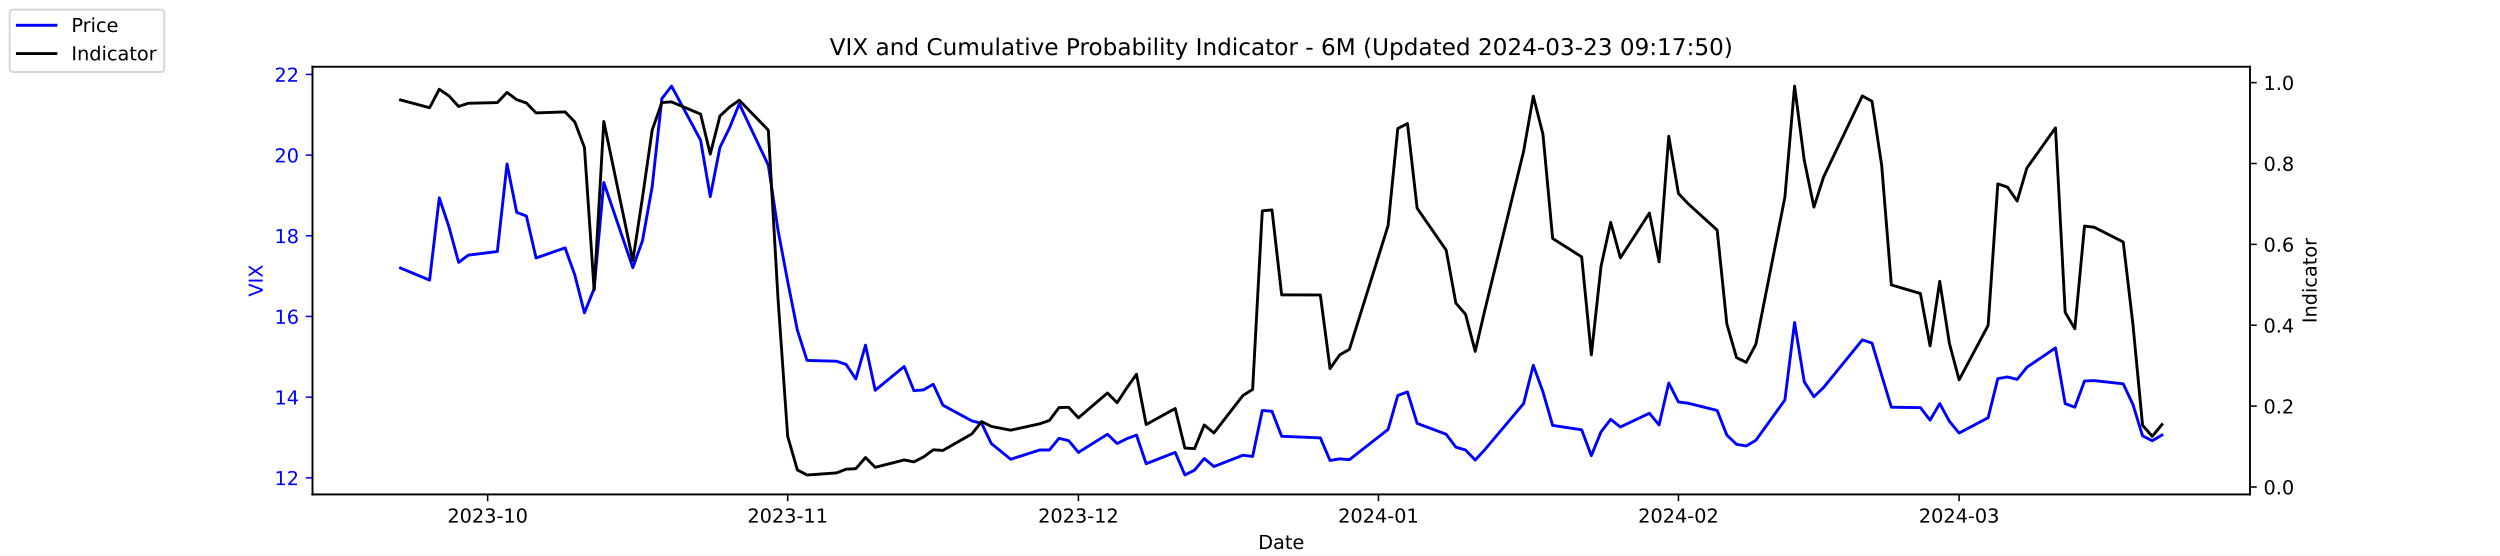
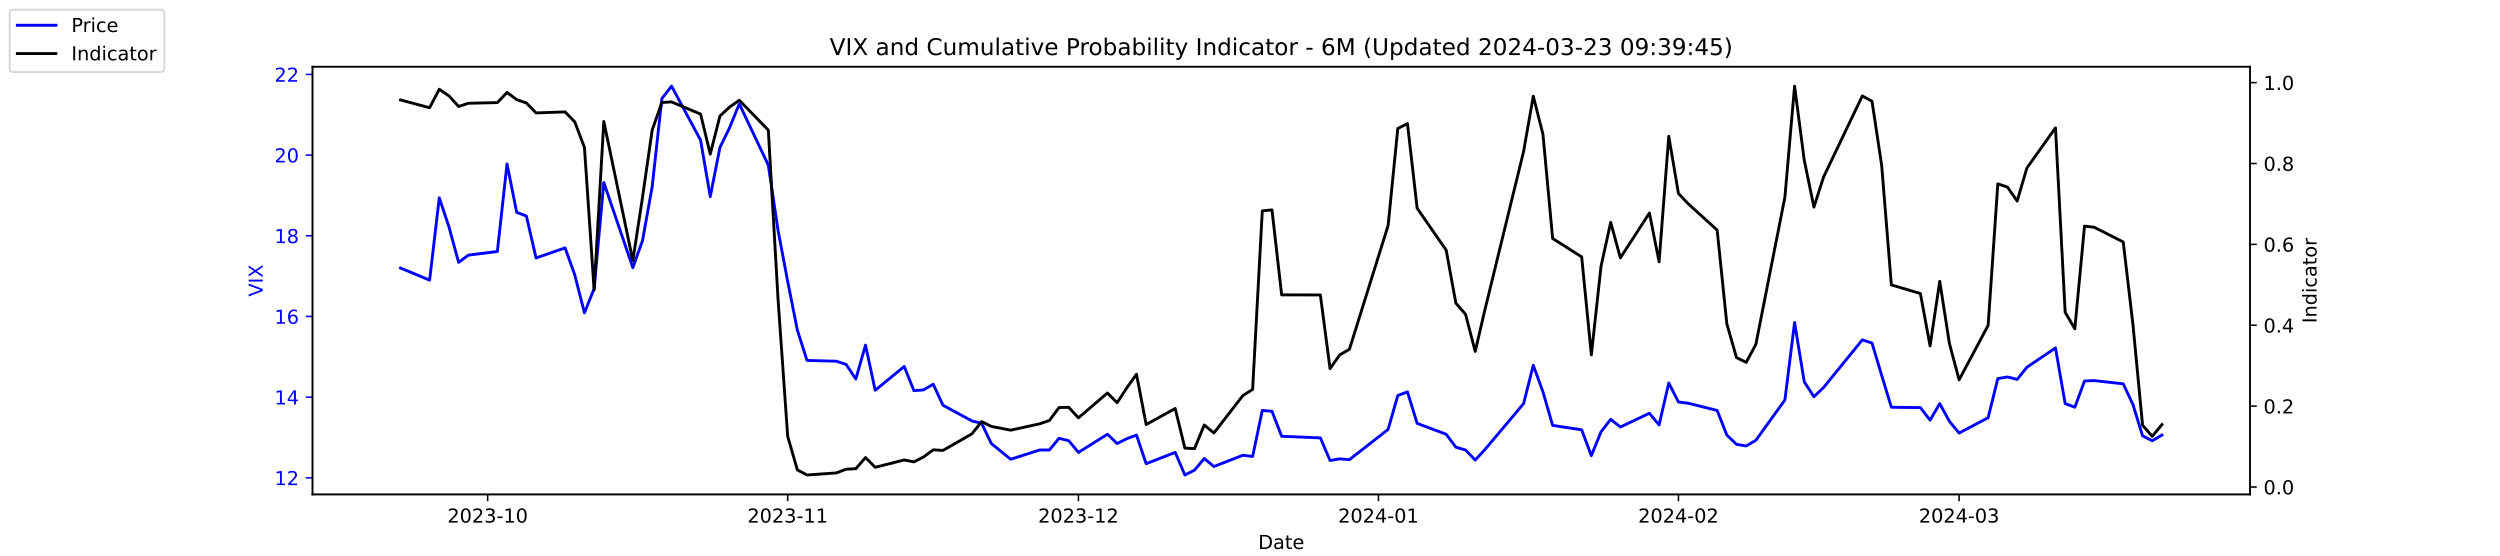
<svg xmlns="http://www.w3.org/2000/svg" xmlns:xlink="http://www.w3.org/1999/xlink" width="1296pt" height="288pt" viewBox="0 0 1296 288" version="1.1">
  <defs>
    <style type="text/css">*{stroke-linejoin: round; stroke-linecap: butt}</style>
  </defs>
  <g id="figure_1">
    <g id="patch_1">
      <path d="M 0 288  L 1296 288  L 1296 0  L 0 0  z " style="fill: #ffffff" />
    </g>
    <g id="axes_1">
      <g id="patch_2">
        <path d="M 162 256.32  L 1166.4 256.32  L 1166.4 34.56  L 162 34.56  z " style="fill: #ffffff" />
      </g>
      <g id="matplotlib.axis_1">
        <g id="xtick_1">
          <g id="line2d_1">
            <defs>
-               <path id="m0a52311846" d="M 0 0  L 0 3.5  " style="stroke: #000000; stroke-width: 0.8" />
+               <path id="mcc77d814f0" d="M 0 0  L 0 3.5  " style="stroke: #000000; stroke-width: 0.8" />
            </defs>
            <g>
-               <use xlink:href="#m0a52311846" x="252.807" y="256.32" style="stroke: #000000; stroke-width: 0.8" />
+               <use xlink:href="#mcc77d814f0" x="252.807" y="256.32" style="stroke: #000000; stroke-width: 0.8" />
            </g>
          </g>
          <g id="text_1">
            <g transform="translate(231.916 270.9184) scale(0.1 -0.1)">
              <defs>
                <path id="DejaVuSans-32" d="M 1228 531  L 3431 531  L 3431 0  L 469 0  L 469 531  Q 828 903 1448 1529  Q 2069 2156 2228 2338  Q 2531 2678 2651 2914  Q 2772 3150 2772 3378  Q 2772 3750 2511 3984  Q 2250 4219 1831 4219  Q 1534 4219 1204 4116  Q 875 4013 500 3803  L 500 4441  Q 881 4594 1212 4672  Q 1544 4750 1819 4750  Q 2544 4750 2975 4387  Q 3406 4025 3406 3419  Q 3406 3131 3298 2873  Q 3191 2616 2906 2266  Q 2828 2175 2409 1742  Q 1991 1309 1228 531  z " transform="scale(0.015625)" />
                <path id="DejaVuSans-30" d="M 2034 4250  Q 1547 4250 1301 3770  Q 1056 3291 1056 2328  Q 1056 1369 1301 889  Q 1547 409 2034 409  Q 2525 409 2770 889  Q 3016 1369 3016 2328  Q 3016 3291 2770 3770  Q 2525 4250 2034 4250  z M 2034 4750  Q 2819 4750 3233 4129  Q 3647 3509 3647 2328  Q 3647 1150 3233 529  Q 2819 -91 2034 -91  Q 1250 -91 836 529  Q 422 1150 422 2328  Q 422 3509 836 4129  Q 1250 4750 2034 4750  z " transform="scale(0.015625)" />
                <path id="DejaVuSans-33" d="M 2597 2516  Q 3050 2419 3304 2112  Q 3559 1806 3559 1356  Q 3559 666 3084 287  Q 2609 -91 1734 -91  Q 1441 -91 1130 -33  Q 819 25 488 141  L 488 750  Q 750 597 1062 519  Q 1375 441 1716 441  Q 2309 441 2620 675  Q 2931 909 2931 1356  Q 2931 1769 2642 2001  Q 2353 2234 1838 2234  L 1294 2234  L 1294 2753  L 1863 2753  Q 2328 2753 2575 2939  Q 2822 3125 2822 3475  Q 2822 3834 2567 4026  Q 2313 4219 1838 4219  Q 1578 4219 1281 4162  Q 984 4106 628 3988  L 628 4550  Q 988 4650 1302 4700  Q 1616 4750 1894 4750  Q 2613 4750 3031 4423  Q 3450 4097 3450 3541  Q 3450 3153 3228 2886  Q 3006 2619 2597 2516  z " transform="scale(0.015625)" />
                <path id="DejaVuSans-2d" d="M 313 2009  L 1997 2009  L 1997 1497  L 313 1497  L 313 2009  z " transform="scale(0.015625)" />
                <path id="DejaVuSans-31" d="M 794 531  L 1825 531  L 1825 4091  L 703 3866  L 703 4441  L 1819 4666  L 2450 4666  L 2450 531  L 3481 531  L 3481 0  L 794 0  L 794 531  z " transform="scale(0.015625)" />
              </defs>
              <use xlink:href="#DejaVuSans-32" />
              <use xlink:href="#DejaVuSans-30" x="63.623" />
              <use xlink:href="#DejaVuSans-32" x="127.246" />
              <use xlink:href="#DejaVuSans-33" x="190.869" />
              <use xlink:href="#DejaVuSans-2d" x="254.492" />
              <use xlink:href="#DejaVuSans-31" x="290.576" />
              <use xlink:href="#DejaVuSans-30" x="354.199" />
            </g>
          </g>
        </g>
        <g id="xtick_2">
          <g id="line2d_2">
            <g>
-               <use xlink:href="#m0a52311846" x="408.334" y="256.32" style="stroke: #000000; stroke-width: 0.8" />
+               <use xlink:href="#mcc77d814f0" x="408.334" y="256.32" style="stroke: #000000; stroke-width: 0.8" />
            </g>
          </g>
          <g id="text_2">
            <g transform="translate(387.4425 270.9184) scale(0.1 -0.1)">
              <use xlink:href="#DejaVuSans-32" />
              <use xlink:href="#DejaVuSans-30" x="63.623" />
              <use xlink:href="#DejaVuSans-32" x="127.246" />
              <use xlink:href="#DejaVuSans-33" x="190.869" />
              <use xlink:href="#DejaVuSans-2d" x="254.492" />
              <use xlink:href="#DejaVuSans-31" x="290.576" />
              <use xlink:href="#DejaVuSans-31" x="354.199" />
            </g>
          </g>
        </g>
        <g id="xtick_3">
          <g id="line2d_3">
            <g>
-               <use xlink:href="#m0a52311846" x="559.052" y="256.32" style="stroke: #000000; stroke-width: 0.8" />
+               <use xlink:href="#mcc77d814f0" x="559.052" y="256.32" style="stroke: #000000; stroke-width: 0.8" />
            </g>
          </g>
          <g id="text_3">
            <g transform="translate(538.161 270.9184) scale(0.1 -0.1)">
              <use xlink:href="#DejaVuSans-32" />
              <use xlink:href="#DejaVuSans-30" x="63.623" />
              <use xlink:href="#DejaVuSans-32" x="127.246" />
              <use xlink:href="#DejaVuSans-33" x="190.869" />
              <use xlink:href="#DejaVuSans-2d" x="254.492" />
              <use xlink:href="#DejaVuSans-31" x="290.576" />
              <use xlink:href="#DejaVuSans-32" x="354.199" />
            </g>
          </g>
        </g>
        <g id="xtick_4">
          <g id="line2d_4">
            <g>
-               <use xlink:href="#m0a52311846" x="714.579" y="256.32" style="stroke: #000000; stroke-width: 0.8" />
+               <use xlink:href="#mcc77d814f0" x="714.579" y="256.32" style="stroke: #000000; stroke-width: 0.8" />
            </g>
          </g>
          <g id="text_4">
            <g transform="translate(693.6875 270.9184) scale(0.1 -0.1)">
              <defs>
                <path id="DejaVuSans-34" d="M 2419 4116  L 825 1625  L 2419 1625  L 2419 4116  z M 2253 4666  L 3047 4666  L 3047 1625  L 3713 1625  L 3713 1100  L 3047 1100  L 3047 0  L 2419 0  L 2419 1100  L 313 1100  L 313 1709  L 2253 4666  z " transform="scale(0.015625)" />
              </defs>
              <use xlink:href="#DejaVuSans-32" />
              <use xlink:href="#DejaVuSans-30" x="63.623" />
              <use xlink:href="#DejaVuSans-32" x="127.246" />
              <use xlink:href="#DejaVuSans-34" x="190.869" />
              <use xlink:href="#DejaVuSans-2d" x="254.492" />
              <use xlink:href="#DejaVuSans-30" x="290.576" />
              <use xlink:href="#DejaVuSans-31" x="354.199" />
            </g>
          </g>
        </g>
        <g id="xtick_5">
          <g id="line2d_5">
            <g>
-               <use xlink:href="#m0a52311846" x="870.105" y="256.32" style="stroke: #000000; stroke-width: 0.8" />
+               <use xlink:href="#mcc77d814f0" x="870.105" y="256.32" style="stroke: #000000; stroke-width: 0.8" />
            </g>
          </g>
          <g id="text_5">
            <g transform="translate(849.2139 270.9184) scale(0.1 -0.1)">
              <use xlink:href="#DejaVuSans-32" />
              <use xlink:href="#DejaVuSans-30" x="63.623" />
              <use xlink:href="#DejaVuSans-32" x="127.246" />
              <use xlink:href="#DejaVuSans-34" x="190.869" />
              <use xlink:href="#DejaVuSans-2d" x="254.492" />
              <use xlink:href="#DejaVuSans-30" x="290.576" />
              <use xlink:href="#DejaVuSans-32" x="354.199" />
            </g>
          </g>
        </g>
        <g id="xtick_6">
          <g id="line2d_6">
            <g>
-               <use xlink:href="#m0a52311846" x="1015.598" y="256.32" style="stroke: #000000; stroke-width: 0.8" />
+               <use xlink:href="#mcc77d814f0" x="1015.598" y="256.32" style="stroke: #000000; stroke-width: 0.8" />
            </g>
          </g>
          <g id="text_6">
            <g transform="translate(994.7064 270.9184) scale(0.1 -0.1)">
              <use xlink:href="#DejaVuSans-32" />
              <use xlink:href="#DejaVuSans-30" x="63.623" />
              <use xlink:href="#DejaVuSans-32" x="127.246" />
              <use xlink:href="#DejaVuSans-34" x="190.869" />
              <use xlink:href="#DejaVuSans-2d" x="254.492" />
              <use xlink:href="#DejaVuSans-30" x="290.576" />
              <use xlink:href="#DejaVuSans-33" x="354.199" />
            </g>
          </g>
        </g>
        <g id="text_7">
          <g transform="translate(652.2492 284.5966) scale(0.1 -0.1)">
            <defs>
              <path id="DejaVuSans-44" d="M 1259 4147  L 1259 519  L 2022 519  Q 2988 519 3436 956  Q 3884 1394 3884 2338  Q 3884 3275 3436 3711  Q 2988 4147 2022 4147  L 1259 4147  z M 628 4666  L 1925 4666  Q 3281 4666 3915 4102  Q 4550 3538 4550 2338  Q 4550 1131 3912 565  Q 3275 0 1925 0  L 628 0  L 628 4666  z " transform="scale(0.015625)" />
              <path id="DejaVuSans-61" d="M 2194 1759  Q 1497 1759 1228 1600  Q 959 1441 959 1056  Q 959 750 1161 570  Q 1363 391 1709 391  Q 2188 391 2477 730  Q 2766 1069 2766 1631  L 2766 1759  L 2194 1759  z M 3341 1997  L 3341 0  L 2766 0  L 2766 531  Q 2569 213 2275 61  Q 1981 -91 1556 -91  Q 1019 -91 701 211  Q 384 513 384 1019  Q 384 1609 779 1909  Q 1175 2209 1959 2209  L 2766 2209  L 2766 2266  Q 2766 2663 2505 2880  Q 2244 3097 1772 3097  Q 1472 3097 1187 3025  Q 903 2953 641 2809  L 641 3341  Q 956 3463 1253 3523  Q 1550 3584 1831 3584  Q 2591 3584 2966 3190  Q 3341 2797 3341 1997  z " transform="scale(0.015625)" />
              <path id="DejaVuSans-74" d="M 1172 4494  L 1172 3500  L 2356 3500  L 2356 3053  L 1172 3053  L 1172 1153  Q 1172 725 1289 603  Q 1406 481 1766 481  L 2356 481  L 2356 0  L 1766 0  Q 1100 0 847 248  Q 594 497 594 1153  L 594 3053  L 172 3053  L 172 3500  L 594 3500  L 594 4494  L 1172 4494  z " transform="scale(0.015625)" />
              <path id="DejaVuSans-65" d="M 3597 1894  L 3597 1613  L 953 1613  Q 991 1019 1311 708  Q 1631 397 2203 397  Q 2534 397 2845 478  Q 3156 559 3463 722  L 3463 178  Q 3153 47 2828 -22  Q 2503 -91 2169 -91  Q 1331 -91 842 396  Q 353 884 353 1716  Q 353 2575 817 3079  Q 1281 3584 2069 3584  Q 2775 3584 3186 3129  Q 3597 2675 3597 1894  z M 3022 2063  Q 3016 2534 2758 2815  Q 2500 3097 2075 3097  Q 1594 3097 1305 2825  Q 1016 2553 972 2059  L 3022 2063  z " transform="scale(0.015625)" />
            </defs>
            <use xlink:href="#DejaVuSans-44" />
            <use xlink:href="#DejaVuSans-61" x="77.002" />
            <use xlink:href="#DejaVuSans-74" x="138.281" />
            <use xlink:href="#DejaVuSans-65" x="177.49" />
          </g>
        </g>
      </g>
      <g id="matplotlib.axis_2">
        <g id="ytick_1">
          <g id="line2d_7">
            <defs>
-               <path id="m2870373004" d="M 0 0  L -3.5 0  " style="stroke: #0000ff; stroke-width: 0.8" />
+               <path id="m3737233bc5" d="M 0 0  L -3.5 0  " style="stroke: #0000ff; stroke-width: 0.8" />
            </defs>
            <g>
-               <use xlink:href="#m2870373004" x="162" y="247.704" style="fill: #0000ff; stroke: #0000ff; stroke-width: 0.8" />
+               <use xlink:href="#m3737233bc5" x="162" y="247.704" style="fill: #0000ff; stroke: #0000ff; stroke-width: 0.8" />
            </g>
          </g>
          <g id="text_8">
            <g style="fill: #0000ff" transform="translate(142.275 251.5031) scale(0.1 -0.1)">
              <use xlink:href="#DejaVuSans-31" />
              <use xlink:href="#DejaVuSans-32" x="63.623" />
            </g>
          </g>
        </g>
        <g id="ytick_2">
          <g id="line2d_8">
            <g>
-               <use xlink:href="#m2870373004" x="162" y="205.878" style="fill: #0000ff; stroke: #0000ff; stroke-width: 0.8" />
+               <use xlink:href="#m3737233bc5" x="162" y="205.878" style="fill: #0000ff; stroke: #0000ff; stroke-width: 0.8" />
            </g>
          </g>
          <g id="text_9">
            <g style="fill: #0000ff" transform="translate(142.275 209.6774) scale(0.1 -0.1)">
              <use xlink:href="#DejaVuSans-31" />
              <use xlink:href="#DejaVuSans-34" x="63.623" />
            </g>
          </g>
        </g>
        <g id="ytick_3">
          <g id="line2d_9">
            <g>
-               <use xlink:href="#m2870373004" x="162" y="164.052" style="fill: #0000ff; stroke: #0000ff; stroke-width: 0.8" />
+               <use xlink:href="#m3737233bc5" x="162" y="164.052" style="fill: #0000ff; stroke: #0000ff; stroke-width: 0.8" />
            </g>
          </g>
          <g id="text_10">
            <g style="fill: #0000ff" transform="translate(142.275 167.8517) scale(0.1 -0.1)">
              <defs>
                <path id="DejaVuSans-36" d="M 2113 2584  Q 1688 2584 1439 2293  Q 1191 2003 1191 1497  Q 1191 994 1439 701  Q 1688 409 2113 409  Q 2538 409 2786 701  Q 3034 994 3034 1497  Q 3034 2003 2786 2293  Q 2538 2584 2113 2584  z M 3366 4563  L 3366 3988  Q 3128 4100 2886 4159  Q 2644 4219 2406 4219  Q 1781 4219 1451 3797  Q 1122 3375 1075 2522  Q 1259 2794 1537 2939  Q 1816 3084 2150 3084  Q 2853 3084 3261 2657  Q 3669 2231 3669 1497  Q 3669 778 3244 343  Q 2819 -91 2113 -91  Q 1303 -91 875 529  Q 447 1150 447 2328  Q 447 3434 972 4092  Q 1497 4750 2381 4750  Q 2619 4750 2861 4703  Q 3103 4656 3366 4563  z " transform="scale(0.015625)" />
              </defs>
              <use xlink:href="#DejaVuSans-31" />
              <use xlink:href="#DejaVuSans-36" x="63.623" />
            </g>
          </g>
        </g>
        <g id="ytick_4">
          <g id="line2d_10">
            <g>
-               <use xlink:href="#m2870373004" x="162" y="122.227" style="fill: #0000ff; stroke: #0000ff; stroke-width: 0.8" />
+               <use xlink:href="#m3737233bc5" x="162" y="122.227" style="fill: #0000ff; stroke: #0000ff; stroke-width: 0.8" />
            </g>
          </g>
          <g id="text_11">
            <g style="fill: #0000ff" transform="translate(142.275 126.0259) scale(0.1 -0.1)">
              <defs>
                <path id="DejaVuSans-38" d="M 2034 2216  Q 1584 2216 1326 1975  Q 1069 1734 1069 1313  Q 1069 891 1326 650  Q 1584 409 2034 409  Q 2484 409 2743 651  Q 3003 894 3003 1313  Q 3003 1734 2745 1975  Q 2488 2216 2034 2216  z M 1403 2484  Q 997 2584 770 2862  Q 544 3141 544 3541  Q 544 4100 942 4425  Q 1341 4750 2034 4750  Q 2731 4750 3128 4425  Q 3525 4100 3525 3541  Q 3525 3141 3298 2862  Q 3072 2584 2669 2484  Q 3125 2378 3379 2068  Q 3634 1759 3634 1313  Q 3634 634 3220 271  Q 2806 -91 2034 -91  Q 1263 -91 848 271  Q 434 634 434 1313  Q 434 1759 690 2068  Q 947 2378 1403 2484  z M 1172 3481  Q 1172 3119 1398 2916  Q 1625 2713 2034 2713  Q 2441 2713 2670 2916  Q 2900 3119 2900 3481  Q 2900 3844 2670 4047  Q 2441 4250 2034 4250  Q 1625 4250 1398 4047  Q 1172 3844 1172 3481  z " transform="scale(0.015625)" />
              </defs>
              <use xlink:href="#DejaVuSans-31" />
              <use xlink:href="#DejaVuSans-38" x="63.623" />
            </g>
          </g>
        </g>
        <g id="ytick_5">
          <g id="line2d_11">
            <g>
-               <use xlink:href="#m2870373004" x="162" y="80.401" style="fill: #0000ff; stroke: #0000ff; stroke-width: 0.8" />
+               <use xlink:href="#m3737233bc5" x="162" y="80.401" style="fill: #0000ff; stroke: #0000ff; stroke-width: 0.8" />
            </g>
          </g>
          <g id="text_12">
            <g style="fill: #0000ff" transform="translate(142.275 84.2002) scale(0.1 -0.1)">
              <use xlink:href="#DejaVuSans-32" />
              <use xlink:href="#DejaVuSans-30" x="63.623" />
            </g>
          </g>
        </g>
        <g id="ytick_6">
          <g id="line2d_12">
            <g>
-               <use xlink:href="#m2870373004" x="162" y="38.575" style="fill: #0000ff; stroke: #0000ff; stroke-width: 0.8" />
+               <use xlink:href="#m3737233bc5" x="162" y="38.575" style="fill: #0000ff; stroke: #0000ff; stroke-width: 0.8" />
            </g>
          </g>
          <g id="text_13">
            <g style="fill: #0000ff" transform="translate(142.275 42.37447) scale(0.1 -0.1)">
              <use xlink:href="#DejaVuSans-32" />
              <use xlink:href="#DejaVuSans-32" x="63.623" />
            </g>
          </g>
        </g>
        <g id="text_14">
          <g style="fill: #0000ff" transform="translate(136.1953 153.7603) rotate(-90) scale(0.1 -0.1)">
            <defs>
              <path id="DejaVuSans-56" d="M 1831 0  L 50 4666  L 709 4666  L 2188 738  L 3669 4666  L 4325 4666  L 2547 0  L 1831 0  z " transform="scale(0.015625)" />
              <path id="DejaVuSans-49" d="M 628 4666  L 1259 4666  L 1259 0  L 628 0  L 628 4666  z " transform="scale(0.015625)" />
              <path id="DejaVuSans-58" d="M 403 4666  L 1081 4666  L 2241 2931  L 3406 4666  L 4084 4666  L 2584 2425  L 4184 0  L 3506 0  L 2194 1984  L 872 0  L 191 0  L 1856 2491  L 403 4666  z " transform="scale(0.015625)" />
            </defs>
            <use xlink:href="#DejaVuSans-56" />
            <use xlink:href="#DejaVuSans-49" x="68.408" />
            <use xlink:href="#DejaVuSans-58" x="97.9" />
          </g>
        </g>
      </g>
      <g id="line2d_13">
-         <path d="M 207.655 138.957  L 222.705 145.231  L 227.722 102.569  L 232.739 117.626  L 237.756 136.029  L 242.773 132.265  L 257.824 130.383  L 262.841 85.002  L 267.858 110.097  L 272.875 111.979  L 277.892 133.729  L 292.943 128.501  L 297.96 142.512  L 302.977 162.17  L 307.994 149.623  L 313.011 94.622  L 328.062 138.748  L 333.079 124.736  L 338.096 96.713  L 343.113 51.123  L 348.13 44.64  L 363.181 72.663  L 368.198 101.941  L 373.215 76.428  L 378.232 66.18  L 383.249 53.842  L 398.3 85.629  L 403.317 119.299  L 408.334 145.858  L 413.351 171.163  L 418.368 186.847  L 433.628 187.266  L 438.645 188.939  L 443.662 196.467  L 448.679 178.901  L 453.696 202.323  L 468.747 189.984  L 473.764 202.532  L 478.781 202.114  L 483.798 199.186  L 488.815 210.061  L 503.866 218.217  L 508.883 219.472  L 513.9 229.928  L 523.934 238.084  L 538.984 233.274  L 544.001 233.274  L 549.018 227.209  L 554.035 228.464  L 559.052 234.529  L 574.103 225.118  L 579.12 229.928  L 584.137 227.418  L 589.154 225.536  L 594.171 240.384  L 609.222 234.529  L 614.239 246.24  L 619.256 243.73  L 624.273 237.666  L 629.29 241.848  L 644.341 235.993  L 649.358 236.62  L 654.375 212.779  L 659.392 213.198  L 664.409 226.164  L 684.477 227  L 689.494 238.711  L 694.511 237.875  L 699.528 238.293  L 719.596 222.608  L 724.613 205.042  L 729.63 203.159  L 734.647 219.472  L 749.698 225.118  L 754.715 231.81  L 759.732 233.274  L 764.749 238.502  L 769.766 233.065  L 789.834 209.224  L 794.851 189.357  L 799.868 203.159  L 804.885 220.517  L 819.936 222.818  L 824.952 236.202  L 829.969 223.863  L 834.986 217.38  L 840.003 221.354  L 855.054 214.243  L 860.071 220.308  L 865.088 198.559  L 870.105 208.388  L 875.122 209.015  L 890.173 212.779  L 895.19 225.536  L 900.207 230.346  L 905.224 231.183  L 910.241 228.255  L 925.292 207.342  L 930.309 167.189  L 935.326 197.931  L 940.343 205.669  L 945.36 200.859  L 965.428 176.182  L 970.445 177.855  L 975.462 194.585  L 980.479 211.106  L 995.53 211.316  L 1000.547 217.798  L 1005.564 209.224  L 1010.581 218.426  L 1015.598 224.491  L 1030.649 216.544  L 1035.666 196.258  L 1040.683 195.422  L 1045.7 196.677  L 1050.717 190.403  L 1065.559 180.364  L 1070.576 209.224  L 1075.593 211.106  L 1080.61 197.513  L 1085.627 197.304  L 1100.678 198.977  L 1105.695 209.642  L 1110.711 225.955  L 1115.728 228.464  L 1120.745 225.536  " clip-path="url(#p3422d1624d)" style="fill: none; stroke: #0000ff; stroke-width: 1.5; stroke-linecap: square" />
+         <path d="M 207.655 138.957  L 222.705 145.231  L 227.722 102.569  L 232.739 117.626  L 237.756 136.029  L 242.773 132.265  L 257.824 130.383  L 262.841 85.002  L 267.858 110.097  L 272.875 111.979  L 277.892 133.729  L 292.943 128.501  L 297.96 142.512  L 302.977 162.17  L 307.994 149.623  L 313.011 94.622  L 328.062 138.748  L 333.079 124.736  L 338.096 96.713  L 343.113 51.123  L 348.13 44.64  L 363.181 72.663  L 368.198 101.941  L 373.215 76.428  L 378.232 66.18  L 383.249 53.842  L 398.3 85.629  L 403.317 119.299  L 408.334 145.858  L 413.351 171.163  L 418.368 186.847  L 433.628 187.266  L 438.645 188.939  L 443.662 196.467  L 448.679 178.901  L 453.696 202.323  L 468.747 189.984  L 473.764 202.532  L 478.781 202.114  L 483.798 199.186  L 488.815 210.061  L 503.866 218.217  L 508.883 219.472  L 513.9 229.928  L 523.934 238.084  L 538.984 233.274  L 544.001 233.274  L 549.018 227.209  L 554.035 228.464  L 559.052 234.529  L 574.103 225.118  L 579.12 229.928  L 584.137 227.418  L 589.154 225.536  L 594.171 240.384  L 609.222 234.529  L 614.239 246.24  L 619.256 243.73  L 624.273 237.666  L 629.29 241.848  L 644.341 235.993  L 649.358 236.62  L 654.375 212.779  L 659.392 213.198  L 664.409 226.164  L 684.477 227  L 689.494 238.711  L 694.511 237.875  L 699.528 238.293  L 719.596 222.608  L 724.613 205.042  L 729.63 203.159  L 734.647 219.472  L 749.698 225.118  L 754.715 231.81  L 759.732 233.274  L 764.749 238.502  L 769.766 233.065  L 789.834 209.224  L 794.851 189.357  L 799.868 203.159  L 804.885 220.517  L 819.936 222.818  L 824.952 236.202  L 829.969 223.863  L 834.986 217.38  L 840.003 221.354  L 855.054 214.243  L 860.071 220.308  L 865.088 198.559  L 870.105 208.388  L 875.122 209.015  L 890.173 212.779  L 895.19 225.536  L 900.207 230.346  L 905.224 231.183  L 910.241 228.255  L 925.292 207.342  L 930.309 167.189  L 935.326 197.931  L 940.343 205.669  L 945.36 200.859  L 965.428 176.182  L 970.445 177.855  L 975.462 194.585  L 980.479 211.106  L 995.53 211.316  L 1000.547 217.798  L 1005.564 209.224  L 1010.581 218.426  L 1015.598 224.491  L 1030.649 216.544  L 1035.666 196.258  L 1040.683 195.422  L 1045.7 196.677  L 1050.717 190.403  L 1065.559 180.364  L 1070.576 209.224  L 1075.593 211.106  L 1080.61 197.513  L 1085.627 197.304  L 1100.678 198.977  L 1105.695 209.642  L 1110.711 225.955  L 1115.728 228.464  L 1120.745 225.536  " clip-path="url(#p5de578d3ff)" style="fill: none; stroke: #0000ff; stroke-width: 1.5; stroke-linecap: square" />
      </g>
      <g id="patch_3">
        <path d="M 162 256.32  L 162 34.56  " style="fill: none; stroke: #000000; stroke-width: 0.8; stroke-linejoin: miter; stroke-linecap: square" />
      </g>
      <g id="patch_4">
        <path d="M 1166.4 256.32  L 1166.4 34.56  " style="fill: none; stroke: #000000; stroke-width: 0.8; stroke-linejoin: miter; stroke-linecap: square" />
      </g>
      <g id="patch_5">
        <path d="M 162 256.32  L 1166.4 256.32  " style="fill: none; stroke: #000000; stroke-width: 0.8; stroke-linejoin: miter; stroke-linecap: square" />
      </g>
      <g id="patch_6">
        <path d="M 162 34.56  L 1166.4 34.56  " style="fill: none; stroke: #000000; stroke-width: 0.8; stroke-linejoin: miter; stroke-linecap: square" />
      </g>
    </g>
    <g id="axes_2">
      <g id="matplotlib.axis_3">
        <g id="ytick_7">
          <g id="line2d_14">
            <defs>
-               <path id="mf3da086a71" d="M 0 0  L 3.5 0  " style="stroke: #000000; stroke-width: 0.8" />
+               <path id="m1195634b0e" d="M 0 0  L 3.5 0  " style="stroke: #000000; stroke-width: 0.8" />
            </defs>
            <g>
-               <use xlink:href="#mf3da086a71" x="1166.4" y="252.461" style="stroke: #000000; stroke-width: 0.8" />
+               <use xlink:href="#m1195634b0e" x="1166.4" y="252.461" style="stroke: #000000; stroke-width: 0.8" />
            </g>
          </g>
          <g id="text_15">
            <g transform="translate(1173.4 256.2606) scale(0.1 -0.1)">
              <defs>
                <path id="DejaVuSans-2e" d="M 684 794  L 1344 794  L 1344 0  L 684 0  L 684 794  z " transform="scale(0.015625)" />
              </defs>
              <use xlink:href="#DejaVuSans-30" />
              <use xlink:href="#DejaVuSans-2e" x="63.623" />
              <use xlink:href="#DejaVuSans-30" x="95.41" />
            </g>
          </g>
        </g>
        <g id="ytick_8">
          <g id="line2d_15">
            <g>
-               <use xlink:href="#mf3da086a71" x="1166.4" y="210.535" style="stroke: #000000; stroke-width: 0.8" />
+               <use xlink:href="#m1195634b0e" x="1166.4" y="210.535" style="stroke: #000000; stroke-width: 0.8" />
            </g>
          </g>
          <g id="text_16">
            <g transform="translate(1173.4 214.3337) scale(0.1 -0.1)">
              <use xlink:href="#DejaVuSans-30" />
              <use xlink:href="#DejaVuSans-2e" x="63.623" />
              <use xlink:href="#DejaVuSans-32" x="95.41" />
            </g>
          </g>
        </g>
        <g id="ytick_9">
          <g id="line2d_16">
            <g>
-               <use xlink:href="#mf3da086a71" x="1166.4" y="168.608" style="stroke: #000000; stroke-width: 0.8" />
+               <use xlink:href="#m1195634b0e" x="1166.4" y="168.608" style="stroke: #000000; stroke-width: 0.8" />
            </g>
          </g>
          <g id="text_17">
            <g transform="translate(1173.4 172.4068) scale(0.1 -0.1)">
              <use xlink:href="#DejaVuSans-30" />
              <use xlink:href="#DejaVuSans-2e" x="63.623" />
              <use xlink:href="#DejaVuSans-34" x="95.41" />
            </g>
          </g>
        </g>
        <g id="ytick_10">
          <g id="line2d_17">
            <g>
-               <use xlink:href="#mf3da086a71" x="1166.4" y="126.681" style="stroke: #000000; stroke-width: 0.8" />
+               <use xlink:href="#m1195634b0e" x="1166.4" y="126.681" style="stroke: #000000; stroke-width: 0.8" />
            </g>
          </g>
          <g id="text_18">
            <g transform="translate(1173.4 130.4799) scale(0.1 -0.1)">
              <use xlink:href="#DejaVuSans-30" />
              <use xlink:href="#DejaVuSans-2e" x="63.623" />
              <use xlink:href="#DejaVuSans-36" x="95.41" />
            </g>
          </g>
        </g>
        <g id="ytick_11">
          <g id="line2d_18">
            <g>
-               <use xlink:href="#mf3da086a71" x="1166.4" y="84.754" style="stroke: #000000; stroke-width: 0.8" />
+               <use xlink:href="#m1195634b0e" x="1166.4" y="84.754" style="stroke: #000000; stroke-width: 0.8" />
            </g>
          </g>
          <g id="text_19">
            <g transform="translate(1173.4 88.55298) scale(0.1 -0.1)">
              <use xlink:href="#DejaVuSans-30" />
              <use xlink:href="#DejaVuSans-2e" x="63.623" />
              <use xlink:href="#DejaVuSans-38" x="95.41" />
            </g>
          </g>
        </g>
        <g id="ytick_12">
          <g id="line2d_19">
            <g>
-               <use xlink:href="#mf3da086a71" x="1166.4" y="42.827" style="stroke: #000000; stroke-width: 0.8" />
+               <use xlink:href="#m1195634b0e" x="1166.4" y="42.827" style="stroke: #000000; stroke-width: 0.8" />
            </g>
          </g>
          <g id="text_20">
            <g transform="translate(1173.4 46.62607) scale(0.1 -0.1)">
              <use xlink:href="#DejaVuSans-31" />
              <use xlink:href="#DejaVuSans-2e" x="63.623" />
              <use xlink:href="#DejaVuSans-30" x="95.41" />
            </g>
          </g>
        </g>
        <g id="text_21">
          <g transform="translate(1200.902 167.5353) rotate(-90) scale(0.1 -0.1)">
            <defs>
              <path id="DejaVuSans-6e" d="M 3513 2113  L 3513 0  L 2938 0  L 2938 2094  Q 2938 2591 2744 2837  Q 2550 3084 2163 3084  Q 1697 3084 1428 2787  Q 1159 2491 1159 1978  L 1159 0  L 581 0  L 581 3500  L 1159 3500  L 1159 2956  Q 1366 3272 1645 3428  Q 1925 3584 2291 3584  Q 2894 3584 3203 3211  Q 3513 2838 3513 2113  z " transform="scale(0.015625)" />
              <path id="DejaVuSans-64" d="M 2906 2969  L 2906 4863  L 3481 4863  L 3481 0  L 2906 0  L 2906 525  Q 2725 213 2448 61  Q 2172 -91 1784 -91  Q 1150 -91 751 415  Q 353 922 353 1747  Q 353 2572 751 3078  Q 1150 3584 1784 3584  Q 2172 3584 2448 3432  Q 2725 3281 2906 2969  z M 947 1747  Q 947 1113 1208 752  Q 1469 391 1925 391  Q 2381 391 2643 752  Q 2906 1113 2906 1747  Q 2906 2381 2643 2742  Q 2381 3103 1925 3103  Q 1469 3103 1208 2742  Q 947 2381 947 1747  z " transform="scale(0.015625)" />
              <path id="DejaVuSans-69" d="M 603 3500  L 1178 3500  L 1178 0  L 603 0  L 603 3500  z M 603 4863  L 1178 4863  L 1178 4134  L 603 4134  L 603 4863  z " transform="scale(0.015625)" />
              <path id="DejaVuSans-63" d="M 3122 3366  L 3122 2828  Q 2878 2963 2633 3030  Q 2388 3097 2138 3097  Q 1578 3097 1268 2742  Q 959 2388 959 1747  Q 959 1106 1268 751  Q 1578 397 2138 397  Q 2388 397 2633 464  Q 2878 531 3122 666  L 3122 134  Q 2881 22 2623 -34  Q 2366 -91 2075 -91  Q 1284 -91 818 406  Q 353 903 353 1747  Q 353 2603 823 3093  Q 1294 3584 2113 3584  Q 2378 3584 2631 3529  Q 2884 3475 3122 3366  z " transform="scale(0.015625)" />
              <path id="DejaVuSans-6f" d="M 1959 3097  Q 1497 3097 1228 2736  Q 959 2375 959 1747  Q 959 1119 1226 758  Q 1494 397 1959 397  Q 2419 397 2687 759  Q 2956 1122 2956 1747  Q 2956 2369 2687 2733  Q 2419 3097 1959 3097  z M 1959 3584  Q 2709 3584 3137 3096  Q 3566 2609 3566 1747  Q 3566 888 3137 398  Q 2709 -91 1959 -91  Q 1206 -91 779 398  Q 353 888 353 1747  Q 353 2609 779 3096  Q 1206 3584 1959 3584  z " transform="scale(0.015625)" />
              <path id="DejaVuSans-72" d="M 2631 2963  Q 2534 3019 2420 3045  Q 2306 3072 2169 3072  Q 1681 3072 1420 2755  Q 1159 2438 1159 1844  L 1159 0  L 581 0  L 581 3500  L 1159 3500  L 1159 2956  Q 1341 3275 1631 3429  Q 1922 3584 2338 3584  Q 2397 3584 2469 3576  Q 2541 3569 2628 3553  L 2631 2963  z " transform="scale(0.015625)" />
            </defs>
            <use xlink:href="#DejaVuSans-49" />
            <use xlink:href="#DejaVuSans-6e" x="29.492" />
            <use xlink:href="#DejaVuSans-64" x="92.871" />
            <use xlink:href="#DejaVuSans-69" x="156.348" />
            <use xlink:href="#DejaVuSans-63" x="184.131" />
            <use xlink:href="#DejaVuSans-61" x="239.111" />
            <use xlink:href="#DejaVuSans-74" x="300.391" />
            <use xlink:href="#DejaVuSans-6f" x="339.6" />
            <use xlink:href="#DejaVuSans-72" x="400.781" />
          </g>
        </g>
      </g>
      <g id="line2d_20">
-         <path d="M 207.655 51.818  L 222.705 55.84  L 227.722 46.27  L 232.739 49.714  L 237.756 55.196  L 242.773 53.533  L 257.824 53.183  L 262.841 47.919  L 267.858 51.676  L 272.875 53.378  L 277.892 58.536  L 292.943 58.014  L 297.96 63.187  L 302.977 76.444  L 307.994 150.306  L 313.011 62.975  L 328.062 135.12  L 333.079 102.306  L 338.096 67.397  L 343.113 53.146  L 348.13 52.833  L 363.181 59.145  L 368.198 79.898  L 373.215 60.134  L 378.232 55.494  L 383.249 51.97  L 398.3 67.473  L 403.317 154.832  L 408.334 226.181  L 413.351 243.614  L 418.368 246.24  L 433.628 245.155  L 438.645 243.23  L 443.662 242.964  L 448.679 237.183  L 453.696 242.25  L 468.747 238.435  L 473.764 239.446  L 478.781 236.871  L 483.798 233.181  L 488.815 233.507  L 503.866 224.892  L 508.883 218.558  L 513.9 221.057  L 523.934 223.009  L 538.984 219.7  L 544.001 217.982  L 549.018 211.268  L 554.035 211.153  L 559.052 216.619  L 574.103 203.731  L 579.12 208.779  L 584.137 201.073  L 589.154 194.005  L 594.171 220.075  L 609.222 211.773  L 614.239 232.27  L 619.256 232.576  L 624.273 220.306  L 629.29 224.445  L 644.341 205.016  L 649.358 201.89  L 654.375 109.314  L 659.392 108.817  L 664.409 152.854  L 684.477 152.91  L 689.494 191.088  L 694.511 183.971  L 699.528 181.099  L 719.596 116.924  L 724.613 66.625  L 729.63 64.069  L 734.647 107.95  L 749.698 129.692  L 754.715 157.129  L 759.732 162.918  L 764.749 182.173  L 769.766 160.638  L 789.834 78.509  L 794.851 49.855  L 799.868 69.641  L 804.885 123.62  L 819.936 133.166  L 824.952 183.971  L 829.969 138.075  L 834.986 115.269  L 840.003 133.687  L 855.054 110.438  L 860.071 135.725  L 865.088 70.632  L 870.105 100.32  L 875.122 105.601  L 890.173 119.275  L 895.19 167.88  L 900.207 185.376  L 905.224 187.855  L 910.241 178.494  L 925.292 102.174  L 930.309 44.64  L 935.326 83.051  L 940.343 107.357  L 945.36 91.715  L 965.428 49.731  L 970.445 52.489  L 975.462 85.756  L 980.479 147.7  L 995.53 152.158  L 1000.547 179.324  L 1005.564 145.833  L 1010.581 178.052  L 1015.598 196.907  L 1030.649 168.687  L 1035.666 95.313  L 1040.683 96.993  L 1045.7 104.224  L 1050.717 87.118  L 1065.559 66.278  L 1070.576 161.903  L 1075.593 170.437  L 1080.61 117.21  L 1085.627 117.809  L 1100.678 125.441  L 1105.695 168.039  L 1110.711 220.487  L 1115.728 226.184  L 1120.745 220.09  " clip-path="url(#p3422d1624d)" style="fill: none; stroke: #000000; stroke-width: 1.5; stroke-linecap: square" />
+         <path d="M 207.655 51.818  L 222.705 55.84  L 227.722 46.27  L 232.739 49.714  L 237.756 55.196  L 242.773 53.533  L 257.824 53.183  L 262.841 47.919  L 267.858 51.676  L 272.875 53.378  L 277.892 58.536  L 292.943 58.014  L 297.96 63.187  L 302.977 76.444  L 307.994 150.306  L 313.011 62.975  L 328.062 135.12  L 333.079 102.306  L 338.096 67.397  L 343.113 53.146  L 348.13 52.833  L 363.181 59.145  L 368.198 79.898  L 373.215 60.134  L 378.232 55.494  L 383.249 51.97  L 398.3 67.473  L 403.317 154.832  L 408.334 226.181  L 413.351 243.614  L 418.368 246.24  L 433.628 245.155  L 438.645 243.23  L 443.662 242.964  L 448.679 237.183  L 453.696 242.25  L 468.747 238.435  L 473.764 239.446  L 478.781 236.871  L 483.798 233.181  L 488.815 233.507  L 503.866 224.892  L 508.883 218.558  L 513.9 221.057  L 523.934 223.009  L 538.984 219.7  L 544.001 217.982  L 549.018 211.268  L 554.035 211.153  L 559.052 216.619  L 574.103 203.731  L 579.12 208.779  L 584.137 201.073  L 589.154 194.005  L 594.171 220.075  L 609.222 211.773  L 614.239 232.27  L 619.256 232.576  L 624.273 220.306  L 629.29 224.445  L 644.341 205.016  L 649.358 201.89  L 654.375 109.314  L 659.392 108.817  L 664.409 152.854  L 684.477 152.91  L 689.494 191.088  L 694.511 183.971  L 699.528 181.099  L 719.596 116.924  L 724.613 66.625  L 729.63 64.069  L 734.647 107.95  L 749.698 129.692  L 754.715 157.129  L 759.732 162.918  L 764.749 182.173  L 769.766 160.638  L 789.834 78.509  L 794.851 49.855  L 799.868 69.641  L 804.885 123.62  L 819.936 133.166  L 824.952 183.971  L 829.969 138.075  L 834.986 115.269  L 840.003 133.687  L 855.054 110.438  L 860.071 135.725  L 865.088 70.632  L 870.105 100.32  L 875.122 105.601  L 890.173 119.275  L 895.19 167.88  L 900.207 185.376  L 905.224 187.855  L 910.241 178.494  L 925.292 102.174  L 930.309 44.64  L 935.326 83.051  L 940.343 107.357  L 945.36 91.715  L 965.428 49.731  L 970.445 52.489  L 975.462 85.756  L 980.479 147.7  L 995.53 152.158  L 1000.547 179.324  L 1005.564 145.833  L 1010.581 178.052  L 1015.598 196.907  L 1030.649 168.687  L 1035.666 95.313  L 1040.683 96.993  L 1045.7 104.224  L 1050.717 87.118  L 1065.559 66.278  L 1070.576 161.903  L 1075.593 170.437  L 1080.61 117.21  L 1085.627 117.809  L 1100.678 125.441  L 1105.695 168.039  L 1110.711 220.487  L 1115.728 226.184  L 1120.745 220.09  " clip-path="url(#p5de578d3ff)" style="fill: none; stroke: #000000; stroke-width: 1.5; stroke-linecap: square" />
      </g>
      <g id="patch_7">
        <path d="M 162 256.32  L 162 34.56  " style="fill: none; stroke: #000000; stroke-width: 0.8; stroke-linejoin: miter; stroke-linecap: square" />
      </g>
      <g id="patch_8">
        <path d="M 1166.4 256.32  L 1166.4 34.56  " style="fill: none; stroke: #000000; stroke-width: 0.8; stroke-linejoin: miter; stroke-linecap: square" />
      </g>
      <g id="patch_9">
        <path d="M 162 256.32  L 1166.4 256.32  " style="fill: none; stroke: #000000; stroke-width: 0.8; stroke-linejoin: miter; stroke-linecap: square" />
      </g>
      <g id="patch_10">
        <path d="M 162 34.56  L 1166.4 34.56  " style="fill: none; stroke: #000000; stroke-width: 0.8; stroke-linejoin: miter; stroke-linecap: square" />
      </g>
      <g id="text_22">
        <g transform="translate(430.0941 28.56) scale(0.12 -0.12)">
          <defs>
            <path id="DejaVuSans-20" transform="scale(0.015625)" />
            <path id="DejaVuSans-43" d="M 4122 4306  L 4122 3641  Q 3803 3938 3442 4084  Q 3081 4231 2675 4231  Q 1875 4231 1450 3742  Q 1025 3253 1025 2328  Q 1025 1406 1450 917  Q 1875 428 2675 428  Q 3081 428 3442 575  Q 3803 722 4122 1019  L 4122 359  Q 3791 134 3420 21  Q 3050 -91 2638 -91  Q 1578 -91 968 557  Q 359 1206 359 2328  Q 359 3453 968 4101  Q 1578 4750 2638 4750  Q 3056 4750 3426 4639  Q 3797 4528 4122 4306  z " transform="scale(0.015625)" />
            <path id="DejaVuSans-75" d="M 544 1381  L 544 3500  L 1119 3500  L 1119 1403  Q 1119 906 1312 657  Q 1506 409 1894 409  Q 2359 409 2629 706  Q 2900 1003 2900 1516  L 2900 3500  L 3475 3500  L 3475 0  L 2900 0  L 2900 538  Q 2691 219 2414 64  Q 2138 -91 1772 -91  Q 1169 -91 856 284  Q 544 659 544 1381  z M 1991 3584  L 1991 3584  z " transform="scale(0.015625)" />
            <path id="DejaVuSans-6d" d="M 3328 2828  Q 3544 3216 3844 3400  Q 4144 3584 4550 3584  Q 5097 3584 5394 3201  Q 5691 2819 5691 2113  L 5691 0  L 5113 0  L 5113 2094  Q 5113 2597 4934 2840  Q 4756 3084 4391 3084  Q 3944 3084 3684 2787  Q 3425 2491 3425 1978  L 3425 0  L 2847 0  L 2847 2094  Q 2847 2600 2669 2842  Q 2491 3084 2119 3084  Q 1678 3084 1418 2786  Q 1159 2488 1159 1978  L 1159 0  L 581 0  L 581 3500  L 1159 3500  L 1159 2956  Q 1356 3278 1631 3431  Q 1906 3584 2284 3584  Q 2666 3584 2933 3390  Q 3200 3197 3328 2828  z " transform="scale(0.015625)" />
            <path id="DejaVuSans-6c" d="M 603 4863  L 1178 4863  L 1178 0  L 603 0  L 603 4863  z " transform="scale(0.015625)" />
            <path id="DejaVuSans-76" d="M 191 3500  L 800 3500  L 1894 563  L 2988 3500  L 3597 3500  L 2284 0  L 1503 0  L 191 3500  z " transform="scale(0.015625)" />
            <path id="DejaVuSans-50" d="M 1259 4147  L 1259 2394  L 2053 2394  Q 2494 2394 2734 2622  Q 2975 2850 2975 3272  Q 2975 3691 2734 3919  Q 2494 4147 2053 4147  L 1259 4147  z M 628 4666  L 2053 4666  Q 2838 4666 3239 4311  Q 3641 3956 3641 3272  Q 3641 2581 3239 2228  Q 2838 1875 2053 1875  L 1259 1875  L 1259 0  L 628 0  L 628 4666  z " transform="scale(0.015625)" />
            <path id="DejaVuSans-62" d="M 3116 1747  Q 3116 2381 2855 2742  Q 2594 3103 2138 3103  Q 1681 3103 1420 2742  Q 1159 2381 1159 1747  Q 1159 1113 1420 752  Q 1681 391 2138 391  Q 2594 391 2855 752  Q 3116 1113 3116 1747  z M 1159 2969  Q 1341 3281 1617 3432  Q 1894 3584 2278 3584  Q 2916 3584 3314 3078  Q 3713 2572 3713 1747  Q 3713 922 3314 415  Q 2916 -91 2278 -91  Q 1894 -91 1617 61  Q 1341 213 1159 525  L 1159 0  L 581 0  L 581 4863  L 1159 4863  L 1159 2969  z " transform="scale(0.015625)" />
            <path id="DejaVuSans-79" d="M 2059 -325  Q 1816 -950 1584 -1140  Q 1353 -1331 966 -1331  L 506 -1331  L 506 -850  L 844 -850  Q 1081 -850 1212 -737  Q 1344 -625 1503 -206  L 1606 56  L 191 3500  L 800 3500  L 1894 763  L 2988 3500  L 3597 3500  L 2059 -325  z " transform="scale(0.015625)" />
            <path id="DejaVuSans-4d" d="M 628 4666  L 1569 4666  L 2759 1491  L 3956 4666  L 4897 4666  L 4897 0  L 4281 0  L 4281 4097  L 3078 897  L 2444 897  L 1241 4097  L 1241 0  L 628 0  L 628 4666  z " transform="scale(0.015625)" />
            <path id="DejaVuSans-28" d="M 1984 4856  Q 1566 4138 1362 3434  Q 1159 2731 1159 2009  Q 1159 1288 1364 580  Q 1569 -128 1984 -844  L 1484 -844  Q 1016 -109 783 600  Q 550 1309 550 2009  Q 550 2706 781 3412  Q 1013 4119 1484 4856  L 1984 4856  z " transform="scale(0.015625)" />
            <path id="DejaVuSans-55" d="M 556 4666  L 1191 4666  L 1191 1831  Q 1191 1081 1462 751  Q 1734 422 2344 422  Q 2950 422 3222 751  Q 3494 1081 3494 1831  L 3494 4666  L 4128 4666  L 4128 1753  Q 4128 841 3676 375  Q 3225 -91 2344 -91  Q 1459 -91 1007 375  Q 556 841 556 1753  L 556 4666  z " transform="scale(0.015625)" />
            <path id="DejaVuSans-70" d="M 1159 525  L 1159 -1331  L 581 -1331  L 581 3500  L 1159 3500  L 1159 2969  Q 1341 3281 1617 3432  Q 1894 3584 2278 3584  Q 2916 3584 3314 3078  Q 3713 2572 3713 1747  Q 3713 922 3314 415  Q 2916 -91 2278 -91  Q 1894 -91 1617 61  Q 1341 213 1159 525  z M 3116 1747  Q 3116 2381 2855 2742  Q 2594 3103 2138 3103  Q 1681 3103 1420 2742  Q 1159 2381 1159 1747  Q 1159 1113 1420 752  Q 1681 391 2138 391  Q 2594 391 2855 752  Q 3116 1113 3116 1747  z " transform="scale(0.015625)" />
            <path id="DejaVuSans-39" d="M 703 97  L 703 672  Q 941 559 1184 500  Q 1428 441 1663 441  Q 2288 441 2617 861  Q 2947 1281 2994 2138  Q 2813 1869 2534 1725  Q 2256 1581 1919 1581  Q 1219 1581 811 2004  Q 403 2428 403 3163  Q 403 3881 828 4315  Q 1253 4750 1959 4750  Q 2769 4750 3195 4129  Q 3622 3509 3622 2328  Q 3622 1225 3098 567  Q 2575 -91 1691 -91  Q 1453 -91 1209 -44  Q 966 3 703 97  z M 1959 2075  Q 2384 2075 2632 2365  Q 2881 2656 2881 3163  Q 2881 3666 2632 3958  Q 2384 4250 1959 4250  Q 1534 4250 1286 3958  Q 1038 3666 1038 3163  Q 1038 2656 1286 2365  Q 1534 2075 1959 2075  z " transform="scale(0.015625)" />
            <path id="DejaVuSans-3a" d="M 750 794  L 1409 794  L 1409 0  L 750 0  L 750 794  z M 750 3309  L 1409 3309  L 1409 2516  L 750 2516  L 750 3309  z " transform="scale(0.015625)" />
-             <path id="DejaVuSans-37" d="M 525 4666  L 3525 4666  L 3525 4397  L 1831 0  L 1172 0  L 2766 4134  L 525 4134  L 525 4666  z " transform="scale(0.015625)" />
            <path id="DejaVuSans-35" d="M 691 4666  L 3169 4666  L 3169 4134  L 1269 4134  L 1269 2991  Q 1406 3038 1543 3061  Q 1681 3084 1819 3084  Q 2600 3084 3056 2656  Q 3513 2228 3513 1497  Q 3513 744 3044 326  Q 2575 -91 1722 -91  Q 1428 -91 1123 -41  Q 819 9 494 109  L 494 744  Q 775 591 1075 516  Q 1375 441 1709 441  Q 2250 441 2565 725  Q 2881 1009 2881 1497  Q 2881 1984 2565 2268  Q 2250 2553 1709 2553  Q 1456 2553 1204 2497  Q 953 2441 691 2322  L 691 4666  z " transform="scale(0.015625)" />
            <path id="DejaVuSans-29" d="M 513 4856  L 1013 4856  Q 1481 4119 1714 3412  Q 1947 2706 1947 2009  Q 1947 1309 1714 600  Q 1481 -109 1013 -844  L 513 -844  Q 928 -128 1133 580  Q 1338 1288 1338 2009  Q 1338 2731 1133 3434  Q 928 4138 513 4856  z " transform="scale(0.015625)" />
          </defs>
          <use xlink:href="#DejaVuSans-56" />
          <use xlink:href="#DejaVuSans-49" x="68.408" />
          <use xlink:href="#DejaVuSans-58" x="97.9" />
          <use xlink:href="#DejaVuSans-20" x="166.406" />
          <use xlink:href="#DejaVuSans-61" x="198.193" />
          <use xlink:href="#DejaVuSans-6e" x="259.473" />
          <use xlink:href="#DejaVuSans-64" x="322.852" />
          <use xlink:href="#DejaVuSans-20" x="386.328" />
          <use xlink:href="#DejaVuSans-43" x="418.115" />
          <use xlink:href="#DejaVuSans-75" x="487.939" />
          <use xlink:href="#DejaVuSans-6d" x="551.318" />
          <use xlink:href="#DejaVuSans-75" x="648.73" />
          <use xlink:href="#DejaVuSans-6c" x="712.109" />
          <use xlink:href="#DejaVuSans-61" x="739.893" />
          <use xlink:href="#DejaVuSans-74" x="801.172" />
          <use xlink:href="#DejaVuSans-69" x="840.381" />
          <use xlink:href="#DejaVuSans-76" x="868.164" />
          <use xlink:href="#DejaVuSans-65" x="927.344" />
          <use xlink:href="#DejaVuSans-20" x="988.867" />
          <use xlink:href="#DejaVuSans-50" x="1020.654" />
          <use xlink:href="#DejaVuSans-72" x="1079.207" />
          <use xlink:href="#DejaVuSans-6f" x="1118.07" />
          <use xlink:href="#DejaVuSans-62" x="1179.252" />
          <use xlink:href="#DejaVuSans-61" x="1242.729" />
          <use xlink:href="#DejaVuSans-62" x="1304.008" />
          <use xlink:href="#DejaVuSans-69" x="1367.484" />
          <use xlink:href="#DejaVuSans-6c" x="1395.268" />
          <use xlink:href="#DejaVuSans-69" x="1423.051" />
          <use xlink:href="#DejaVuSans-74" x="1450.834" />
          <use xlink:href="#DejaVuSans-79" x="1490.043" />
          <use xlink:href="#DejaVuSans-20" x="1549.223" />
          <use xlink:href="#DejaVuSans-49" x="1581.01" />
          <use xlink:href="#DejaVuSans-6e" x="1610.502" />
          <use xlink:href="#DejaVuSans-64" x="1673.881" />
          <use xlink:href="#DejaVuSans-69" x="1737.357" />
          <use xlink:href="#DejaVuSans-63" x="1765.141" />
          <use xlink:href="#DejaVuSans-61" x="1820.121" />
          <use xlink:href="#DejaVuSans-74" x="1881.4" />
          <use xlink:href="#DejaVuSans-6f" x="1920.609" />
          <use xlink:href="#DejaVuSans-72" x="1981.791" />
          <use xlink:href="#DejaVuSans-20" x="2022.904" />
          <use xlink:href="#DejaVuSans-2d" x="2054.691" />
          <use xlink:href="#DejaVuSans-20" x="2090.775" />
          <use xlink:href="#DejaVuSans-36" x="2122.562" />
          <use xlink:href="#DejaVuSans-4d" x="2186.186" />
          <use xlink:href="#DejaVuSans-20" x="2272.465" />
          <use xlink:href="#DejaVuSans-28" x="2304.252" />
          <use xlink:href="#DejaVuSans-55" x="2343.266" />
          <use xlink:href="#DejaVuSans-70" x="2416.459" />
          <use xlink:href="#DejaVuSans-64" x="2479.936" />
          <use xlink:href="#DejaVuSans-61" x="2543.412" />
          <use xlink:href="#DejaVuSans-74" x="2604.691" />
          <use xlink:href="#DejaVuSans-65" x="2643.9" />
          <use xlink:href="#DejaVuSans-64" x="2705.424" />
          <use xlink:href="#DejaVuSans-20" x="2768.9" />
          <use xlink:href="#DejaVuSans-32" x="2800.688" />
          <use xlink:href="#DejaVuSans-30" x="2864.311" />
          <use xlink:href="#DejaVuSans-32" x="2927.934" />
          <use xlink:href="#DejaVuSans-34" x="2991.557" />
          <use xlink:href="#DejaVuSans-2d" x="3055.18" />
          <use xlink:href="#DejaVuSans-30" x="3091.264" />
          <use xlink:href="#DejaVuSans-33" x="3154.887" />
          <use xlink:href="#DejaVuSans-2d" x="3218.51" />
          <use xlink:href="#DejaVuSans-32" x="3254.594" />
          <use xlink:href="#DejaVuSans-33" x="3318.217" />
          <use xlink:href="#DejaVuSans-20" x="3381.84" />
          <use xlink:href="#DejaVuSans-30" x="3413.627" />
          <use xlink:href="#DejaVuSans-39" x="3477.25" />
          <use xlink:href="#DejaVuSans-3a" x="3540.873" />
-           <use xlink:href="#DejaVuSans-31" x="3574.564" />
-           <use xlink:href="#DejaVuSans-37" x="3638.188" />
+           <use xlink:href="#DejaVuSans-33" x="3574.564" />
+           <use xlink:href="#DejaVuSans-39" x="3638.188" />
          <use xlink:href="#DejaVuSans-3a" x="3701.811" />
-           <use xlink:href="#DejaVuSans-35" x="3735.502" />
-           <use xlink:href="#DejaVuSans-30" x="3799.125" />
+           <use xlink:href="#DejaVuSans-34" x="3735.502" />
+           <use xlink:href="#DejaVuSans-35" x="3799.125" />
          <use xlink:href="#DejaVuSans-29" x="3862.748" />
        </g>
      </g>
    </g>
    <g id="legend_1">
      <g id="patch_11">
        <path d="M 7 37.356  L 83.191 37.356  Q 85.191 37.356 85.191 35.356  L 85.191 7  Q 85.191 5 83.191 5  L 7 5  Q 5 5 5 7  L 5 35.356  Q 5 37.356 7 37.356  z " style="fill: #ffffff; opacity: 0.8; stroke: #cccccc; stroke-linejoin: miter" />
      </g>
      <g id="line2d_21">
        <path d="M 9 13.098  L 19 13.098  L 29 13.098  " style="fill: none; stroke: #0000ff; stroke-width: 1.5; stroke-linecap: square" />
      </g>
      <g id="text_23">
        <g transform="translate(37 16.59844) scale(0.1 -0.1)">
          <use xlink:href="#DejaVuSans-50" />
          <use xlink:href="#DejaVuSans-72" x="58.553" />
          <use xlink:href="#DejaVuSans-69" x="99.666" />
          <use xlink:href="#DejaVuSans-63" x="127.449" />
          <use xlink:href="#DejaVuSans-65" x="182.43" />
        </g>
      </g>
      <g id="line2d_22">
        <path d="M 9 27.777  L 19 27.777  L 29 27.777  " style="fill: none; stroke: #000000; stroke-width: 1.5; stroke-linecap: square" />
      </g>
      <g id="text_24">
        <g transform="translate(37 31.27656) scale(0.1 -0.1)">
          <use xlink:href="#DejaVuSans-49" />
          <use xlink:href="#DejaVuSans-6e" x="29.492" />
          <use xlink:href="#DejaVuSans-64" x="92.871" />
          <use xlink:href="#DejaVuSans-69" x="156.348" />
          <use xlink:href="#DejaVuSans-63" x="184.131" />
          <use xlink:href="#DejaVuSans-61" x="239.111" />
          <use xlink:href="#DejaVuSans-74" x="300.391" />
          <use xlink:href="#DejaVuSans-6f" x="339.6" />
          <use xlink:href="#DejaVuSans-72" x="400.781" />
        </g>
      </g>
    </g>
  </g>
  <defs>
-     <clipPath id="p3422d1624d">
+     <clipPath id="p5de578d3ff">
      <rect x="162" y="34.56" width="1004.4" height="221.76" />
    </clipPath>
  </defs>
</svg>
